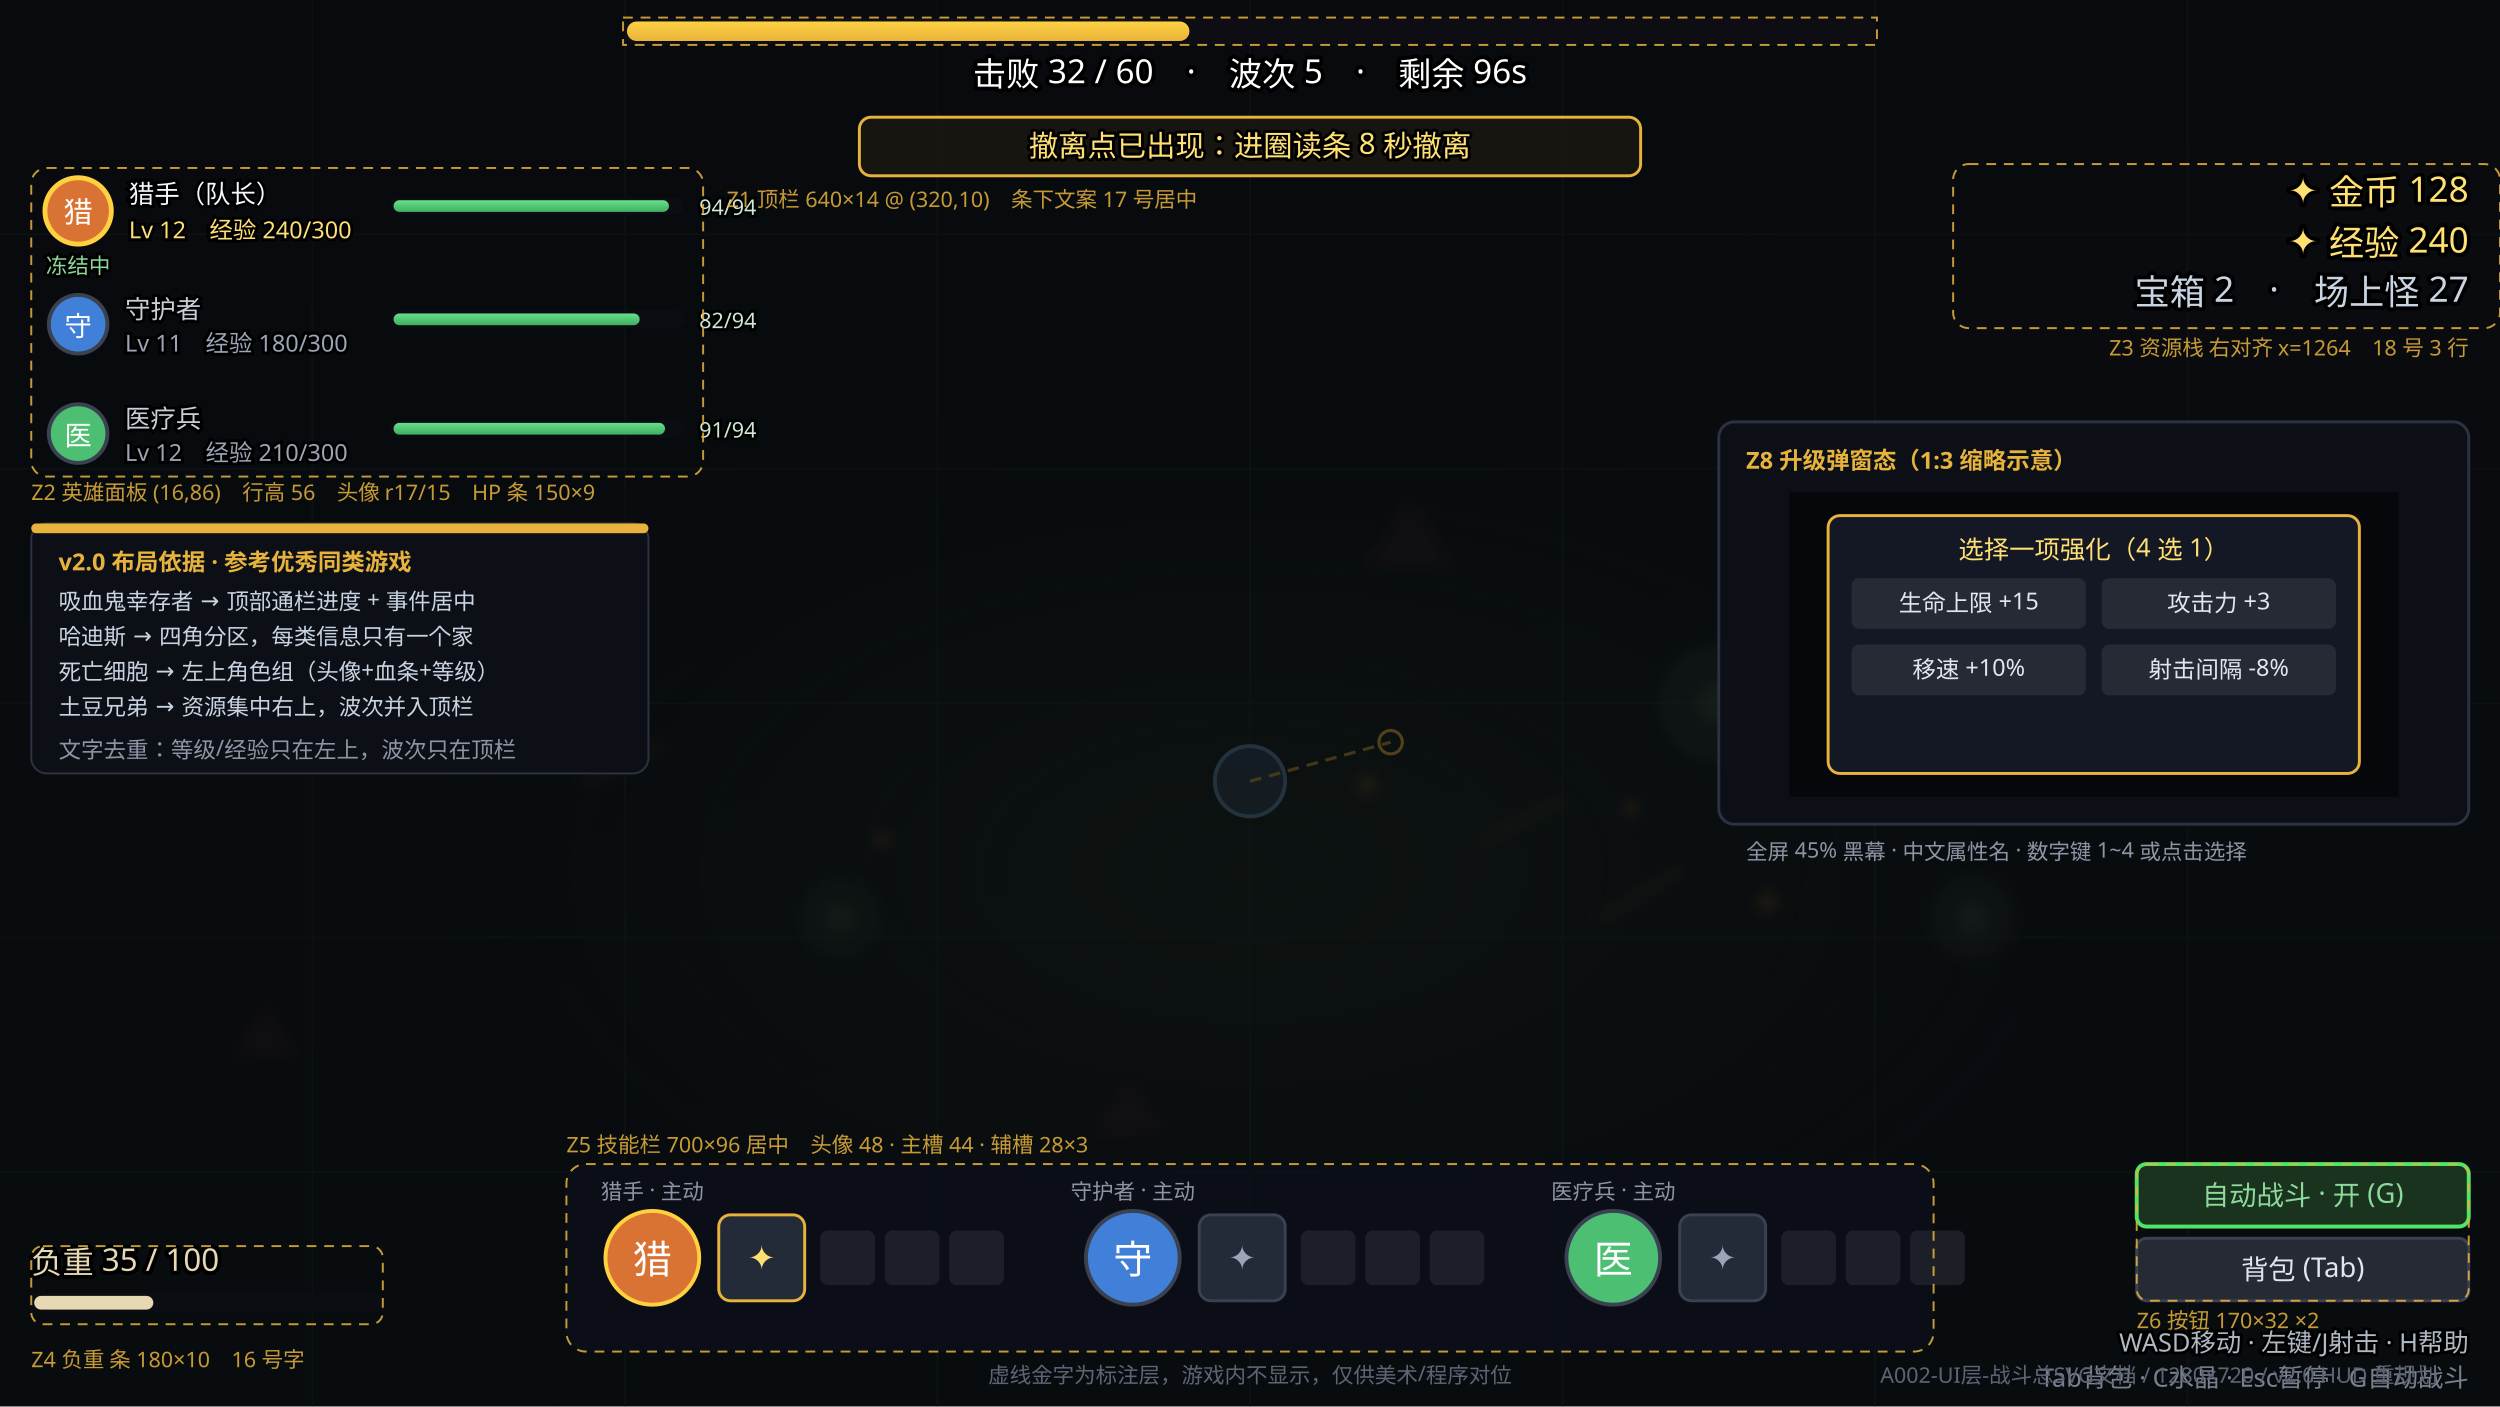
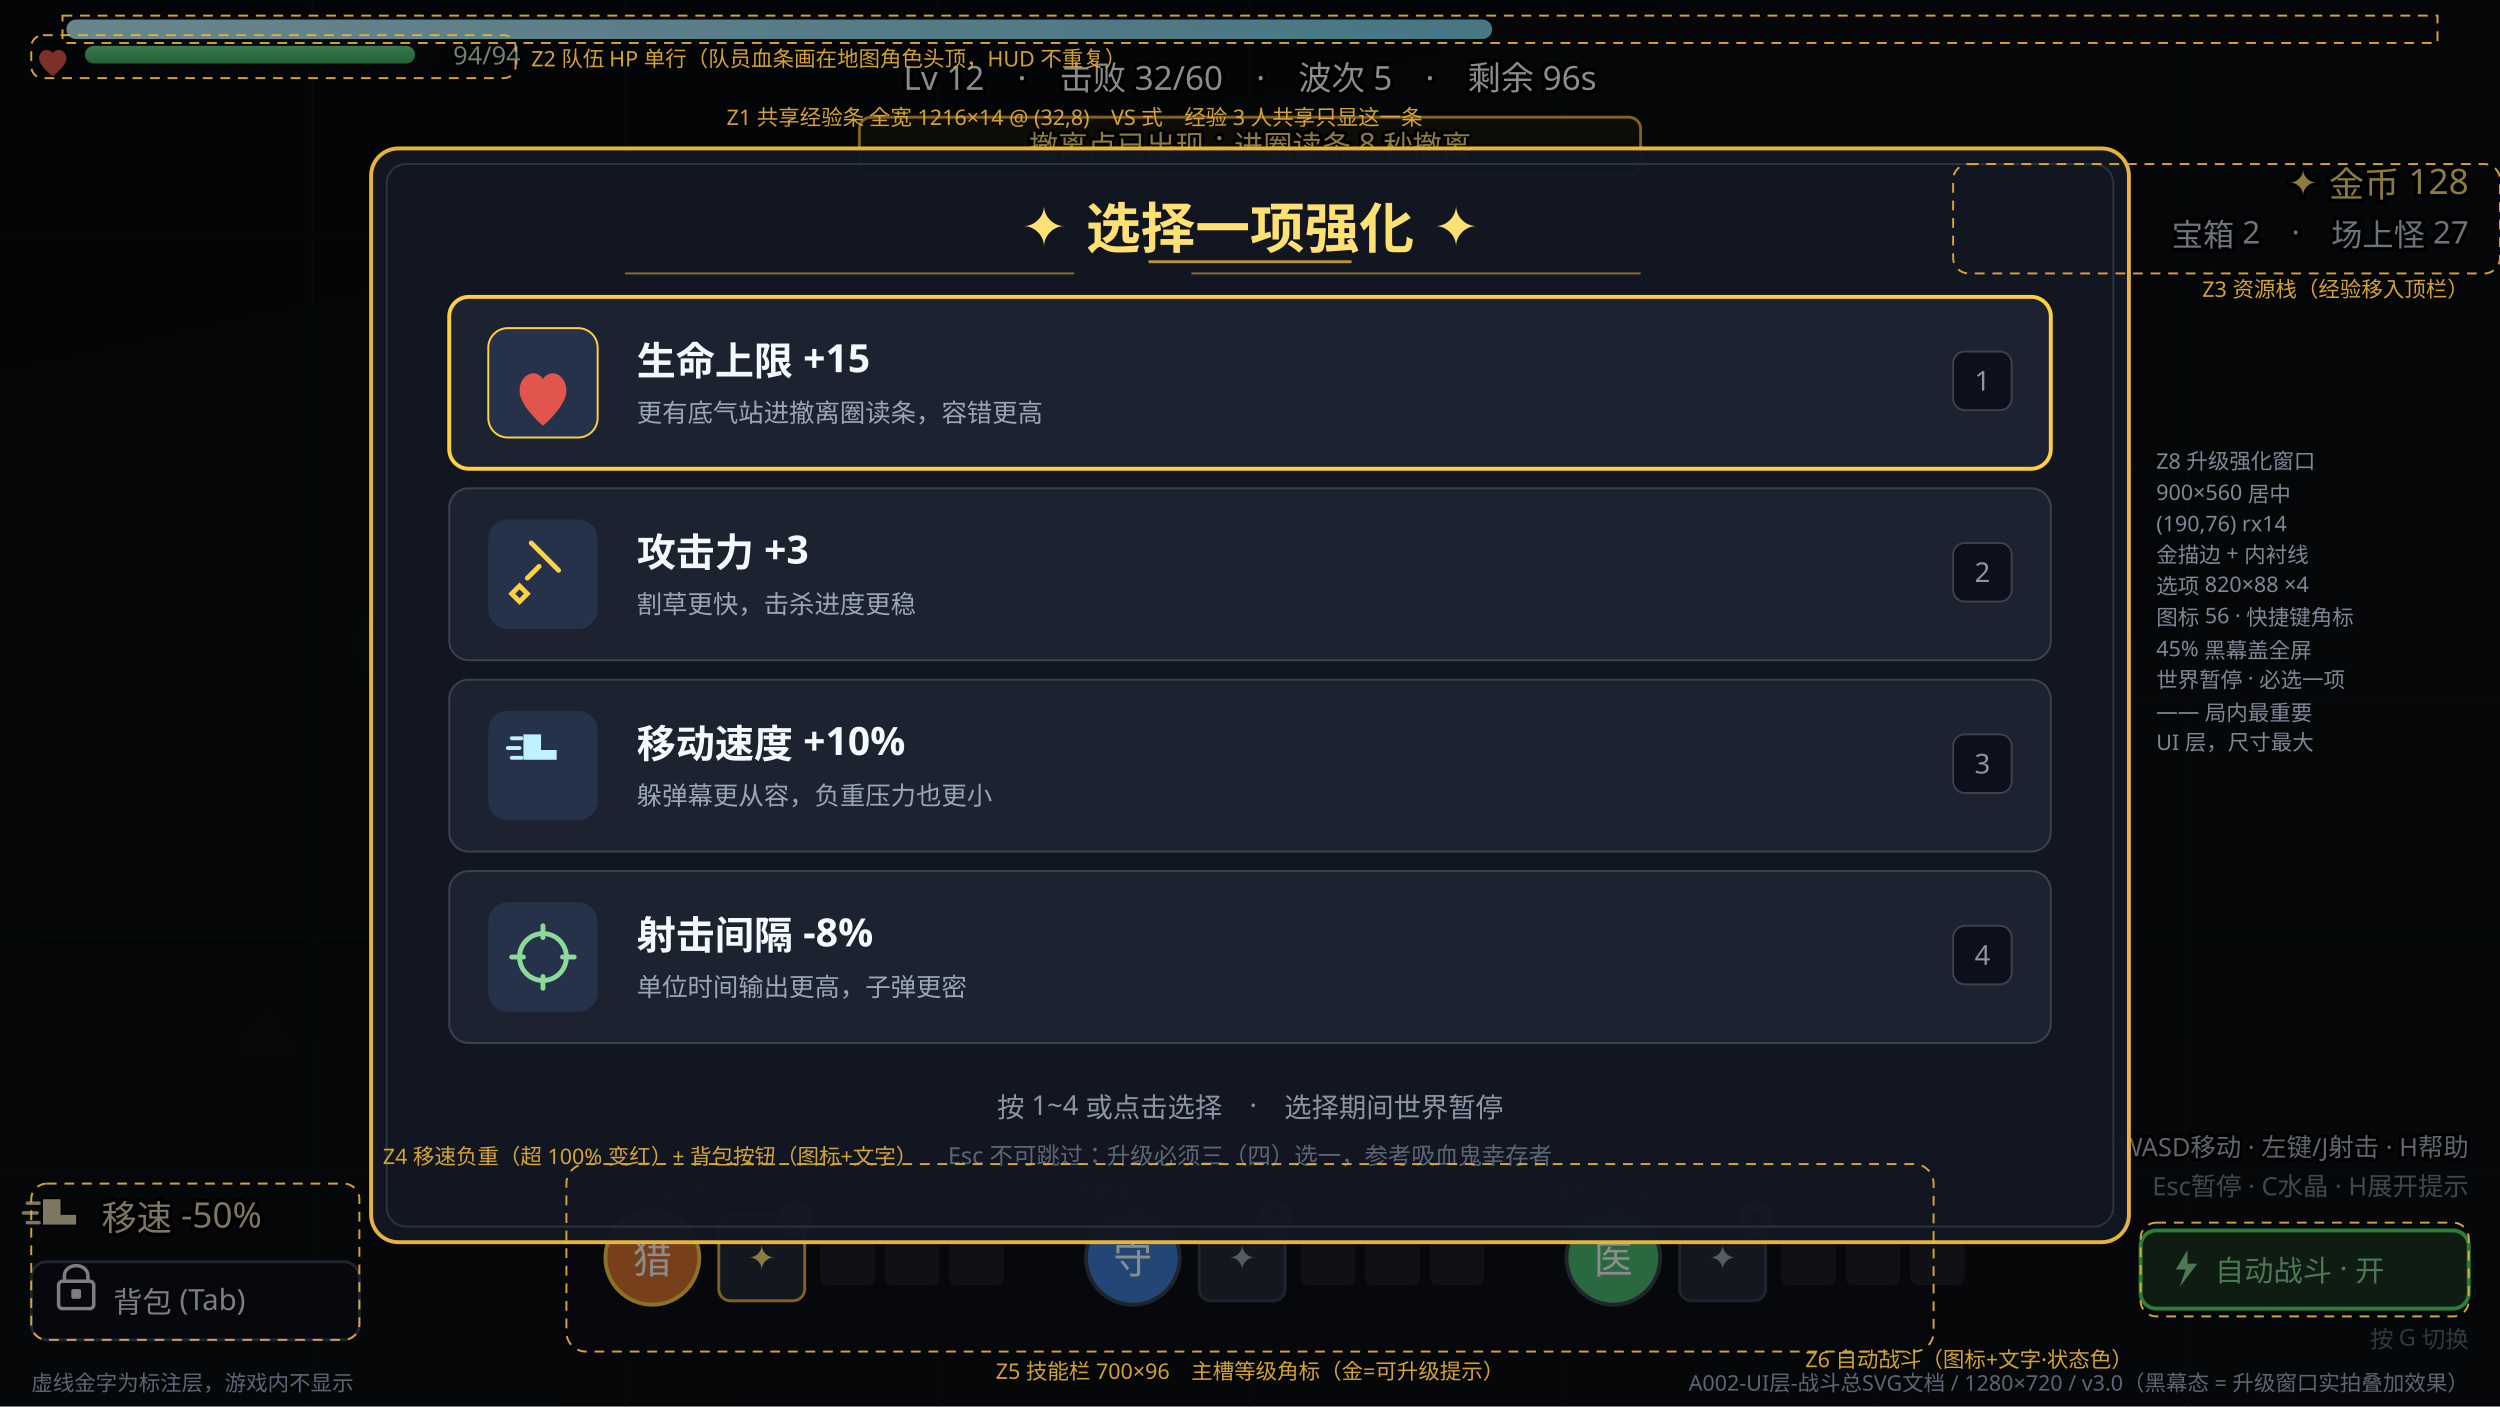
<svg xmlns="http://www.w3.org/2000/svg" viewBox="0 0 1280 720" width="1280" height="720" font-family="'Noto Sans SC','Microsoft YaHei','PingFang SC',sans-serif">
  <defs>
    <linearGradient id="btlBg" x1="0" y1="0" x2="0.4" y2="1">
      <stop offset="0" stop-color="#0d1017" />
      <stop offset="0.55" stop-color="#12161f" />
      <stop offset="1" stop-color="#161b26" />
    </linearGradient>
    <radialGradient id="btlGround" cx="0.5" cy="0.62" r="0.55">
      <stop offset="0" stop-color="#1d2a26" stop-opacity="0.9" />
      <stop offset="0.6" stop-color="#141b20" stop-opacity="0.6" />
    </radialGradient>
    <radialGradient id="btlVig" cx="0.5" cy="0.5" r="0.62">
      <stop offset="1" stop-color="#000000" stop-opacity="0.55" />
    </radialGradient>
    <linearGradient id="btlGold" x1="0" y1="0" x2="0" y2="1">
      <stop offset="0" stop-color="#ffd140" />
      <stop offset="1" stop-color="#e8b33c" />
    </linearGradient>
+     <linearGradient id="btlXp" x1="0" y1="0" x2="1" y2="0">
+       <stop offset="0" stop-color="#bff2ff" />
+       <stop offset="1" stop-color="#7fd8ef" />
+     </linearGradient>
    <linearGradient id="btlHp" x1="0" y1="0" x2="0" y2="1">
      <stop offset="0" stop-color="#66e08a" />
      <stop offset="1" stop-color="#3fae62" />
    </linearGradient>
    <filter id="btlBlur" x="-20%" y="-20%" width="140%" height="140%">
      <feGaussianBlur stdDeviation="3.5" />
    </filter>
-     <marker id="btlArrow" viewBox="0 0 10 10" refX="9" refY="5" markerWidth="7" markerHeight="7" orient="auto">
-       <path d="M0 0 L10 5 L0 10 z" fill="#e8b33c" />
-     </marker>
  </defs>
  <rect x="0" y="0" width="1280" height="720" fill="url(#btlBg)" />
  <rect x="0" y="0" width="1280" height="720" fill="url(#btlGround)" />
  <g stroke="#22302e" stroke-width="1" opacity="0.5">
    <path d="M0 120 L1280 120 M0 240 L1280 240 M0 360 L1280 360 M0 480 L1280 480 M0 600 L1280 600" />
    <path d="M160 0 L160 720 M320 0 L320 720 M480 0 L480 720 M640 0 L640 720 M800 0 L800 720 M960 0 L960 720 M1120 0 L1120 720" />
  </g>
  <g filter="url(#btlBlur)" opacity="0.5">
    <circle cx="210" cy="330" r="26" fill="#2a3a33" />
    <circle cx="210" cy="330" r="9" fill="#3d5a4a" />
    <circle cx="430" cy="470" r="20" fill="#26332e" />
    <circle cx="430" cy="470" r="7" fill="#3a5446" />
    <circle cx="880" cy="360" r="30" fill="#2c3a34" />
    <circle cx="880" cy="360" r="10" fill="#43604f" />
-     <circle cx="1010" cy="470" r="22" fill="#26332e" />
-     <circle cx="1010" cy="470" r="8" fill="#3a5446" />
    <path d="M700 290 l22 -34 l22 34 z" fill="#33282a" />
-     <path d="M1150 300 l18 -28 l18 28 z" fill="#33282a" />
    <path d="M120 540 l16 -24 l16 24 z" fill="#33282a" />
-     <path d="M560 580 l18 -27 l18 27 z" fill="#33282a" />
  </g>
  <g filter="url(#btlBlur)" stroke="#8a6b3a" stroke-width="2.5" opacity="0.35" stroke-linecap="round">
    <path d="M760 430 L800 410" />
-     <path d="M820 470 L860 446" />
-     <path d="M960 390 L1000 372" />
    <path d="M300 400 L338 382" />
-   </g>
-   <g filter="url(#btlBlur)" fill="#b07f3a" opacity="0.32">
-     <circle cx="700" cy="402" r="5" />
-     <circle cx="835" cy="414" r="4" />
-     <circle cx="905" cy="462" r="5" />
-     <circle cx="452" cy="430" r="4" />
  </g>
  <g opacity="0.75">
    <circle cx="640" cy="400" r="18" fill="#31465a" stroke="#5f88a8" stroke-width="2" />
    <path d="M640 400 L712 380" stroke="#e8b33c" stroke-width="1.6" stroke-dasharray="6 4" opacity="0.8" />
-     <circle cx="712" cy="380" r="6" fill="none" stroke="#e8b33c" stroke-width="1.6" />
  </g>
  <rect x="0" y="0" width="1280" height="720" fill="url(#btlVig)" />
  <g>
-     <rect x="319" y="9" width="642" height="14" rx="7" fill="#0d0d14" fill-opacity="0.92" />
-     <rect x="321" y="11" width="288" height="10" rx="5" fill="url(#btlGold)" />
-     <text x="640" y="44" font-size="17" fill="#ffffff" text-anchor="middle" stroke="#000000" stroke-width="4" paint-order="stroke" stroke-linejoin="round">击败 32 / 60　·　波次 5　·　剩余 96s</text>
+     <rect x="32" y="8" width="1216" height="14" rx="7" fill="#0d0d14" fill-opacity="0.92" />
+     <rect x="34" y="10" width="730" height="10" rx="5" fill="url(#btlXp)" />
+     <text x="640" y="46" font-size="17" fill="#ffffff" text-anchor="middle" stroke="#000000" stroke-width="4" paint-order="stroke" stroke-linejoin="round">Lv 12　·　击败 32/60　·　波次 5　·　剩余 96s</text>
  </g>
  <g>
    <rect x="440" y="60" width="400" height="30" rx="6" fill="#1a1710" fill-opacity="0.88" stroke="#e8b33c" stroke-width="1.5" />
    <text x="640" y="80" font-size="15" fill="#ffe073" text-anchor="middle" stroke="#000000" stroke-width="3" paint-order="stroke" stroke-linejoin="round">撤离点已出现：进圈读条 8 秒撤离</text>
  </g>
  <g>
-     <circle cx="40" cy="108" r="17" fill="#d97333" stroke="#ffd140" stroke-width="2.5" />
-     <text x="40" y="114" font-size="15" fill="#ffffff" text-anchor="middle">猎</text>
-     <text x="66" y="104" font-size="13" fill="#f2fafe" stroke="#000000" stroke-width="3" paint-order="stroke">猎手（队长）</text>
-     <text x="66" y="122" font-size="12" fill="#ffe073" stroke="#000000" stroke-width="3" paint-order="stroke">Lv 12　经验 240/300</text>
-     <rect x="200" y="101" width="150" height="9" rx="4.5" fill="#0d0d14" fill-opacity="0.85" />
-     <rect x="201.5" y="102.5" width="141" height="6" rx="3" fill="url(#btlHp)" />
-     <text x="358" y="110" font-size="11" fill="#cfe8d6" stroke="#000000" stroke-width="3" paint-order="stroke">94/94</text>
-     <text x="40" y="140" font-size="11" fill="#8cd99a" text-anchor="middle" stroke="#000000" stroke-width="3" paint-order="stroke">冻结中</text>
-     <circle cx="40" cy="166" r="15" fill="#4080d9" stroke="#3a4150" stroke-width="2" />
-     <text x="40" y="172" font-size="14" fill="#ffffff" text-anchor="middle">守</text>
-     <text x="64" y="163" font-size="13" fill="#c9ced9" stroke="#000000" stroke-width="3" paint-order="stroke">守护者</text>
-     <text x="64" y="180" font-size="12" fill="#9aa5b5" stroke="#000000" stroke-width="3" paint-order="stroke">Lv 11　经验 180/300</text>
-     <rect x="200" y="159" width="150" height="9" rx="4.5" fill="#0d0d14" fill-opacity="0.85" />
-     <rect x="201.5" y="160.5" width="126" height="6" rx="3" fill="url(#btlHp)" />
-     <text x="358" y="168" font-size="11" fill="#cfe8d6" stroke="#000000" stroke-width="3" paint-order="stroke">82/94</text>
-     <circle cx="40" cy="222" r="15" fill="#4dbf73" stroke="#3a4150" stroke-width="2" />
-     <text x="40" y="228" font-size="14" fill="#ffffff" text-anchor="middle">医</text>
-     <text x="64" y="219" font-size="13" fill="#c9ced9" stroke="#000000" stroke-width="3" paint-order="stroke">医疗兵</text>
-     <text x="64" y="236" font-size="12" fill="#9aa5b5" stroke="#000000" stroke-width="3" paint-order="stroke">Lv 12　经验 210/300</text>
-     <rect x="200" y="215" width="150" height="9" rx="4.5" fill="#0d0d14" fill-opacity="0.85" />
-     <rect x="201.5" y="216.5" width="139" height="6" rx="3" fill="url(#btlHp)" />
-     <text x="358" y="224" font-size="11" fill="#cfe8d6" stroke="#000000" stroke-width="3" paint-order="stroke">91/94</text>
+     <path d="M20 30 c0 -4 4 -6 7 -3 c3 -3 7 -1 7 3 c0 4 -7 9 -7 9 c0 0 -7 -5 -7 -9 z" fill="#e2554f" stroke="#000000" stroke-width="2.5" paint-order="stroke" />
+     <rect x="42" y="22" width="180" height="12" rx="6" fill="#0d0d14" fill-opacity="0.88" />
+     <rect x="43.5" y="23.5" width="169" height="9" rx="4.5" fill="url(#btlHp)" />
+     <text x="232" y="33" font-size="13" fill="#cfe8d6" stroke="#000000" stroke-width="3" paint-order="stroke">94/94</text>
  </g>
  <g text-anchor="end" stroke="#000000" stroke-width="4" paint-order="stroke" stroke-linejoin="round">
-     <text x="1264" y="104" font-size="18" fill="#ffe073">✦ 金币 128</text>
-     <text x="1264" y="130" font-size="18" fill="#ffe073">✦ 经验 240</text>
-     <text x="1264" y="156" font-size="18" fill="#c9d4e2">宝箱 2　·　场上怪 27</text>
-   </g>
-   <g>
-     <text x="16" y="652" font-size="16" fill="#e6d9b3" stroke="#000000" stroke-width="4" paint-order="stroke" stroke-linejoin="round">负重 35 / 100</text>
-     <rect x="16" y="662" width="180" height="10" rx="5" fill="#0d0d14" fill-opacity="0.88" />
-     <rect x="17.5" y="663.5" width="61" height="7" rx="3.5" fill="#e6d9b3" />
+     <text x="1264" y="100" font-size="18" fill="#ffe073">✦ 金币 128</text>
+     <text x="1264" y="126" font-size="16" fill="#c9d4e2">宝箱 2　·　场上怪 27</text>
+   </g>
+   <g>
+     <path d="M22 614 h9 v8 h8 v5 h-17 z" fill="#e6d9b3" stroke="#000000" stroke-width="2" paint-order="stroke" />
+     <path d="M14 616 h6 M12 621 h7 M14 626 h6" stroke="#e6d9b3" stroke-width="1.8" stroke-linecap="round" />
+     <text x="52" y="630" font-size="18" fill="#e6d9b3" stroke="#000000" stroke-width="4" paint-order="stroke" stroke-linejoin="round">移速 -50%</text>
+     <rect x="16" y="646" width="168" height="40" rx="8" fill="#0d0f1a" fill-opacity="0.85" stroke="#3a4150" stroke-width="1.5" />
+     <rect x="30" y="656" width="18" height="14" rx="2" fill="none" stroke="#e2e6ee" stroke-width="1.8" />
+     <path d="M33 656 v-3 a6 5 0 0 1 12 0 v3" fill="none" stroke="#e2e6ee" stroke-width="1.8" />
+     <rect x="36.5" y="660" width="5" height="5" rx="1" fill="#e2e6ee" />
+     <text x="58" y="672" font-size="15" fill="#e2e6ee">背包 (Tab)</text>
  </g>
  <g>
    <rect x="290" y="596" width="700" height="96" rx="10" fill="#0d0f1a" fill-opacity="0.68" />
    <circle cx="334" cy="644" r="24" fill="#d97333" stroke="#ffd140" stroke-width="2" />
    <text x="334" y="652" font-size="20" fill="#ffffff" text-anchor="middle">猎</text>
    <rect x="368" y="622" width="44" height="44" rx="6" fill="#232a38" stroke="#e8b33c" stroke-width="1.5" />
    <text x="390" y="650" font-size="17" fill="#ffe073" text-anchor="middle">✦</text>
+     <circle cx="407" cy="624" r="9" fill="#e8b33c" />
+     <text x="407" y="628" font-size="11" fill="#141414" text-anchor="middle" font-weight="700">3</text>
    <g fill="#1f222b" fill-opacity="0.9">
      <rect x="420" y="630" width="28" height="28" rx="4" />
      <rect x="453" y="630" width="28" height="28" rx="4" />
      <rect x="486" y="630" width="28" height="28" rx="4" />
    </g>
    <text x="334" y="614" font-size="11" fill="#8d95a5" text-anchor="middle">猎手 · 主动</text>
    <circle cx="580" cy="644" r="24" fill="#4080d9" stroke="#3a4150" stroke-width="2" />
    <text x="580" y="652" font-size="20" fill="#ffffff" text-anchor="middle">守</text>
    <rect x="614" y="622" width="44" height="44" rx="6" fill="#232a38" stroke="#3a4150" stroke-width="1.5" />
    <text x="636" y="650" font-size="17" fill="#9aa5b5" text-anchor="middle">✦</text>
+     <circle cx="653" cy="624" r="9" fill="#5d6575" />
+     <text x="653" y="628" font-size="11" fill="#141414" text-anchor="middle" font-weight="700">2</text>
    <g fill="#1f222b" fill-opacity="0.9">
      <rect x="666" y="630" width="28" height="28" rx="4" />
      <rect x="699" y="630" width="28" height="28" rx="4" />
      <rect x="732" y="630" width="28" height="28" rx="4" />
    </g>
    <text x="580" y="614" font-size="11" fill="#8d95a5" text-anchor="middle">守护者 · 主动</text>
    <circle cx="826" cy="644" r="24" fill="#4dbf73" stroke="#3a4150" stroke-width="2" />
    <text x="826" y="652" font-size="20" fill="#ffffff" text-anchor="middle">医</text>
    <rect x="860" y="622" width="44" height="44" rx="6" fill="#232a38" stroke="#3a4150" stroke-width="1.5" />
    <text x="882" y="650" font-size="17" fill="#9aa5b5" text-anchor="middle">✦</text>
+     <circle cx="899" cy="624" r="9" fill="#e8b33c" />
+     <text x="899" y="628" font-size="11" fill="#141414" text-anchor="middle" font-weight="700">4</text>
    <g fill="#1f222b" fill-opacity="0.9">
      <rect x="912" y="630" width="28" height="28" rx="4" />
      <rect x="945" y="630" width="28" height="28" rx="4" />
      <rect x="978" y="630" width="28" height="28" rx="4" />
    </g>
    <text x="826" y="614" font-size="11" fill="#8d95a5" text-anchor="middle">医疗兵 · 主动</text>
  </g>
  <g>
-     <rect x="1094" y="596" width="170" height="32" rx="5" fill="#1a331f" stroke="#4de666" stroke-width="2" />
-     <text x="1179" y="617" font-size="14" fill="#8cd99a" text-anchor="middle">自动战斗 · 开 (G)</text>
-     <rect x="1094" y="634" width="170" height="32" rx="5" fill="#252a34" stroke="#3a4150" stroke-width="1.5" />
-     <text x="1179" y="655" font-size="14" fill="#e2e6ee" text-anchor="middle">背包 (Tab)</text>
-     <text x="1264" y="692" font-size="13" fill="#ccd9e6" fill-opacity="0.85" text-anchor="end" stroke="#000000" stroke-width="3" paint-order="stroke">WASD移动 · 左键/J射击 · H帮助</text>
-     <text x="1264" y="710" font-size="13" fill="#8d95a5" fill-opacity="0.85" text-anchor="end">Tab背包 · C水晶 · Esc暂停 · G自动战斗</text>
-   </g>
-   <g>
-     <rect x="880" y="216" width="384" height="206" rx="8" fill="#0d1017" fill-opacity="0.95" stroke="#2b3240" stroke-width="1.5" />
-     <text x="894" y="240" font-size="12" font-weight="700" fill="#e8b33c">Z8 升级弹窗态（1:3 缩略示意）</text>
-     <rect x="916" y="252" width="312" height="156" fill="#000000" fill-opacity="0.55" />
-     <rect x="936" y="264" width="272" height="132" rx="6" fill="#141824" stroke="#e8b33c" stroke-width="1.5" />
-     <text x="1072" y="286" font-size="13" fill="#ffe073" text-anchor="middle">选择一项强化（4 选 1）</text>
-     <g font-size="12" fill="#e2e6ee" text-anchor="middle">
-       <rect x="948" y="296" width="120" height="26" rx="4" fill="#252a34" />
-       <text x="1008" y="313">生命上限 +15</text>
-       <rect x="1076" y="296" width="120" height="26" rx="4" fill="#252a34" />
-       <text x="1136" y="313">攻击力 +3</text>
-       <rect x="948" y="330" width="120" height="26" rx="4" fill="#252a34" />
-       <text x="1008" y="347">移速 +10%</text>
-       <rect x="1076" y="330" width="120" height="26" rx="4" fill="#252a34" />
-       <text x="1136" y="347">射击间隔 -8%</text>
-     </g>
-     <text x="894" y="440" font-size="11" fill="#8d95a5">全屏 45% 黑幕 · 中文属性名 · 数字键 1~4 或点击选择</text>
-   </g>
-   <g>
-     <rect x="16" y="268" width="316" height="128" rx="8" fill="#0d1017" fill-opacity="0.92" stroke="#2b3240" />
-     <rect x="16" y="268" width="316" height="5" rx="2.5" fill="#e8b33c" />
-     <text x="30" y="292" font-size="12" font-weight="700" fill="#e8b33c">v2.0 布局依据 · 参考优秀同类游戏</text>
-     <g font-size="11.5" fill="#c9d4e2">
-       <text x="30" y="312">吸血鬼幸存者 → 顶部通栏进度 + 事件居中</text>
-       <text x="30" y="330">哈迪斯 → 四角分区，每类信息只有一个家</text>
-       <text x="30" y="348">死亡细胞 → 左上角色组（头像+血条+等级）</text>
-       <text x="30" y="366">土豆兄弟 → 资源集中右上，波次并入顶栏</text>
-       <text x="30" y="388" fill="#8d95a5">文字去重：等级/经验只在左上，波次只在顶栏</text>
-     </g>
-   </g>
-   <g opacity="0.85">
+     <text x="1264" y="592" font-size="13" fill="#ccd9e6" fill-opacity="0.85" text-anchor="end" stroke="#000000" stroke-width="3" paint-order="stroke">WASD移动 · 左键/J射击 · H帮助</text>
+     <text x="1264" y="612" font-size="13" fill="#8d95a5" fill-opacity="0.85" text-anchor="end">Esc暂停 · C水晶 · H展开提示</text>
+     <rect x="1096" y="630" width="168" height="40" rx="8" fill="#1a331f" stroke="#4de666" stroke-width="2" />
+     <path d="M1120 640 l-6 10 h5 l-3 9 l9 -12 h-5 z" fill="#8cd99a" />
+     <text x="1134" y="656" font-size="15" fill="#8cd99a">自动战斗 · 开</text>
+     <text x="1264" y="690" font-size="12" fill="#5d6575" text-anchor="end">按 G 切换</text>
+   </g>
+   <rect x="0" y="0" width="1280" height="720" fill="#000000" fill-opacity="0.45" />
+   <g>
+     <rect x="190" y="76" width="900" height="560" rx="14" fill="#131722" fill-opacity="0.97" stroke="#e8b33c" stroke-width="2" />
+     <rect x="198" y="84" width="884" height="544" rx="10" fill="none" stroke="#2b3240" stroke-width="1" />
+     <text x="640" y="126" font-size="28" font-weight="700" fill="#ffe073" text-anchor="middle">✦ 选择一项强化 ✦</text>
+     <path d="M320 140 h230 M610 140 h230" stroke="#e8b33c" stroke-width="1" opacity="0.55" />
+     <path d="M588 134 h104" stroke="#e8b33c" stroke-width="1.5" opacity="0.8" />
+     <rect x="230" y="152" width="820" height="88" rx="10" fill="#1c2230" stroke="#ffd140" stroke-width="2" />
+     <rect x="250" y="168" width="56" height="56" rx="10" fill="#26314a" stroke="#ffd140" stroke-width="1" />
+     <path d="M266 200 c0 -8 8 -12 12 -6 c4 -6 12 -2 12 6 c0 8 -12 18 -12 18 c0 0 -12 -10 -12 -18 z" fill="#e2554f" />
+     <text x="326" y="192" font-size="20" font-weight="700" fill="#f2fafe">生命上限 +15</text>
+     <text x="326" y="216" font-size="13" fill="#9aa5b5">更有底气站进撤离圈读条，容错更高</text>
+     <rect x="1000" y="180" width="30" height="30" rx="6" fill="#0d0f1a" stroke="#3a4150" />
+     <text x="1015" y="200" font-size="14" fill="#8d95a5" text-anchor="middle">1</text>
+     <rect x="230" y="250" width="820" height="88" rx="10" fill="#1c2230" stroke="#3a4150" stroke-width="1" />
+     <rect x="250" y="266" width="56" height="56" rx="10" fill="#26314a" />
+     <path d="M272 278 l14 14 M270 296 l6 -6 M266 300 l-4 4 l4 4 l4 -4 z" stroke="#ffd140" stroke-width="2.5" fill="none" stroke-linecap="round" />
+     <text x="326" y="290" font-size="20" font-weight="700" fill="#f2fafe">攻击力 +3</text>
+     <text x="326" y="314" font-size="13" fill="#9aa5b5">割草更快，击杀进度更稳</text>
+     <rect x="1000" y="278" width="30" height="30" rx="6" fill="#0d0f1a" stroke="#3a4150" />
+     <text x="1015" y="298" font-size="14" fill="#8d95a5" text-anchor="middle">2</text>
+     <rect x="230" y="348" width="820" height="88" rx="10" fill="#1c2230" stroke="#3a4150" stroke-width="1" />
+     <rect x="250" y="364" width="56" height="56" rx="10" fill="#26314a" />
+     <path d="M268 376 h9 v8 h8 v5 h-17 z" fill="#bff2ff" />
+     <path d="M262 378 h5 M260 383 h6 M262 388 h5" stroke="#bff2ff" stroke-width="2" stroke-linecap="round" />
+     <text x="326" y="388" font-size="20" font-weight="700" fill="#f2fafe">移动速度 +10%</text>
+     <text x="326" y="412" font-size="13" fill="#9aa5b5">躲弹幕更从容，负重压力也更小</text>
+     <rect x="1000" y="376" width="30" height="30" rx="6" fill="#0d0f1a" stroke="#3a4150" />
+     <text x="1015" y="396" font-size="14" fill="#8d95a5" text-anchor="middle">3</text>
+     <rect x="230" y="446" width="820" height="88" rx="10" fill="#1c2230" stroke="#3a4150" stroke-width="1" />
+     <rect x="250" y="462" width="56" height="56" rx="10" fill="#26314a" />
+     <circle cx="278" cy="490" r="12" fill="none" stroke="#8cd99a" stroke-width="2.5" />
+     <path d="M278 474 v6 M278 500 v6 M262 490 h6 M288 490 h6" stroke="#8cd99a" stroke-width="2.5" stroke-linecap="round" />
+     <text x="326" y="486" font-size="20" font-weight="700" fill="#f2fafe">射击间隔 -8%</text>
+     <text x="326" y="510" font-size="13" fill="#9aa5b5">单位时间输出更高，子弹更密</text>
+     <rect x="1000" y="474" width="30" height="30" rx="6" fill="#0d0f1a" stroke="#3a4150" />
+     <text x="1015" y="494" font-size="14" fill="#8d95a5" text-anchor="middle">4</text>
+     <text x="640" y="572" font-size="14" fill="#8d95a5" text-anchor="middle">按 1~4 或点击选择　·　选择期间世界暂停</text>
+     <text x="640" y="596" font-size="12" fill="#5d6575" text-anchor="middle">Esc 不可跳过：升级必须三（四）选一，参考吸血鬼幸存者</text>
+   </g>
+   <g opacity="0.9">
    <g stroke="#e8b33c" stroke-width="1" stroke-dasharray="5 4" fill="none">
-       <rect x="319" y="9" width="642" height="14" />
-       <rect x="16" y="86" width="344" height="158" rx="8" />
-       <rect x="1000" y="84" width="280" height="84" rx="8" />
+       <rect x="32" y="8" width="1216" height="14" />
+       <rect x="16" y="18" width="248" height="22" rx="6" />
+       <rect x="1000" y="84" width="280" height="56" rx="8" />
+       <rect x="16" y="606" width="168" height="80" rx="8" />
      <rect x="290" y="596" width="700" height="96" rx="10" />
-       <rect x="16" y="638" width="180" height="40" rx="6" />
-       <rect x="1094" y="596" width="170" height="70" rx="6" />
+       <rect x="1096" y="626" width="168" height="48" rx="8" />
    </g>
    <g fill="#e8b33c" font-size="11">
-       <text x="319" y="100" opacity="0">.</text>
-       <text x="372" y="106">Z1 顶栏 640×14 @ (320,10)　条下文案 17 号居中</text>
-       <text x="16" y="256">Z2 英雄面板 (16,86)　行高 56　头像 r17/15　HP 条 150×9</text>
-       <text x="1264" y="182" text-anchor="end">Z3 资源栈 右对齐 x=1264　18 号 3 行</text>
-       <text x="290" y="590">Z5 技能栏 700×96 居中　头像 48 · 主槽 44 · 辅槽 28×3</text>
-       <text x="16" y="700">Z4 负重 条 180×10　16 号字</text>
-       <text x="1094" y="680">Z6 按钮 170×32 ×2</text>
-       <text x="640" y="104" text-anchor="middle" opacity="0">.</text>
-     </g>
-   </g>
-   <text x="640" y="708" font-size="11" fill="#5d6575" text-anchor="middle">虚线金字为标注层，游戏内不显示，仅供美术/程序对位</text>
-   <text x="1248" y="708" font-size="11" fill="#5d6575" text-anchor="end">A002-UI层-战斗总SVG文档 / 1280×720 / v2.0 HUD 重规划</text>
+       <text x="372" y="64">Z1 共享经验条 全宽 1216×14 @ (32,8)　VS 式　经验 3 人共享只显这一条</text>
+       <text x="372" y="80" opacity="0">.</text>
+       <text x="272" y="34">Z2 队伍 HP 单行（队员血条画在地图角色头顶，HUD 不重复）</text>
+       <text x="1264" y="152" text-anchor="end">Z3 资源栈（经验移入顶栏）</text>
+       <text x="196" y="596">Z4 移速负重（超 100% 变红）+ 背包按钮（图标+文字）</text>
+       <text x="290" y="712" opacity="0">.</text>
+       <text x="640" y="706" text-anchor="middle">Z5 技能栏 700×96　主槽等级角标（金=可升级提示）</text>
+       <text x="1092" y="700" text-anchor="end">Z6 自动战斗（图标+文字·状态色）</text>
+     </g>
+     <g font-size="11" fill="#8d95a5">
+       <text x="1104" y="240">Z8 升级强化窗口</text>
+       <text x="1104" y="256">900×560 居中</text>
+       <text x="1104" y="272">(190,76) rx14</text>
+       <text x="1104" y="288">金描边 + 内衬线</text>
+       <text x="1104" y="304">选项 820×88 ×4</text>
+       <text x="1104" y="320">图标 56 · 快捷键角标</text>
+       <text x="1104" y="336">45% 黑幕盖全屏</text>
+       <text x="1104" y="352">世界暂停 · 必选一项</text>
+       <text x="1104" y="368">—— 局内最重要</text>
+       <text x="1104" y="384">UI 层，尺寸最大</text>
+     </g>
+   </g>
+   <text x="640" y="712" font-size="11" fill="#5d6575" text-anchor="middle" opacity="0">.</text>
+   <text x="16" y="712" font-size="11" fill="#5d6575">虚线金字为标注层，游戏内不显示</text>
+   <text x="1264" y="712" font-size="11" fill="#5d6575" text-anchor="end">A002-UI层-战斗总SVG文档 / 1280×720 / v3.0（黑幕态 = 升级窗口实拍叠加效果）</text>
</svg>
